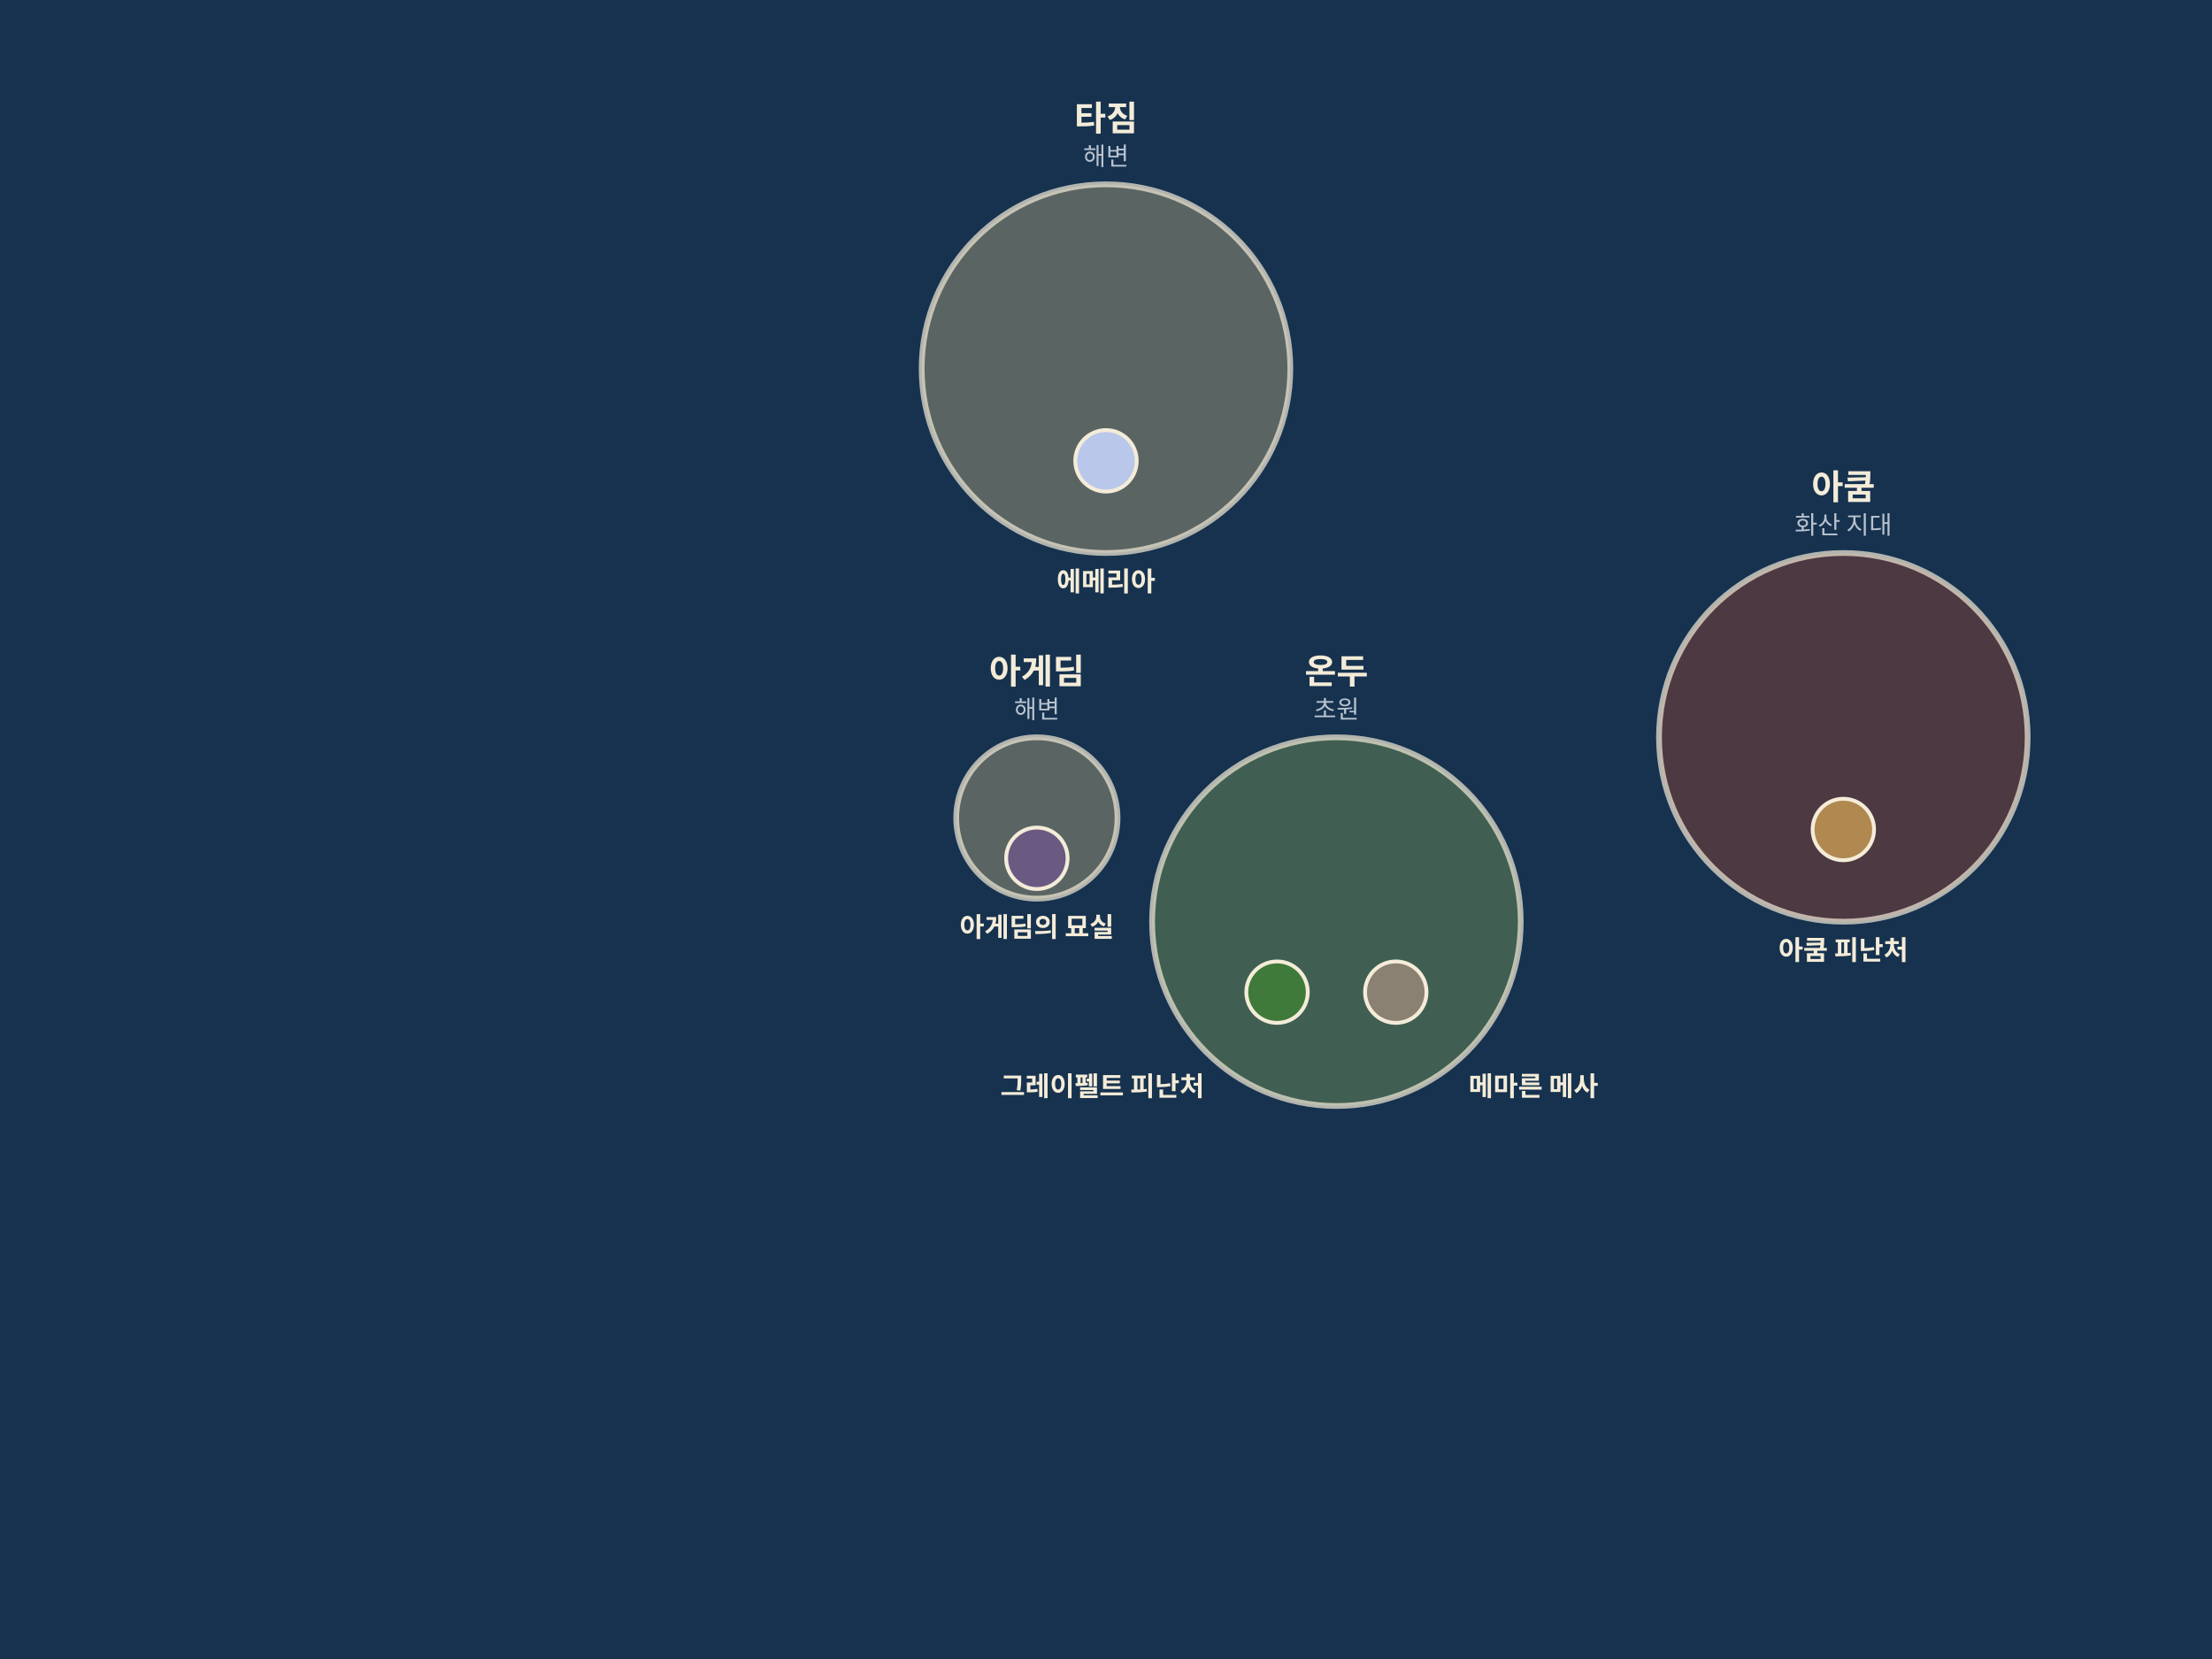
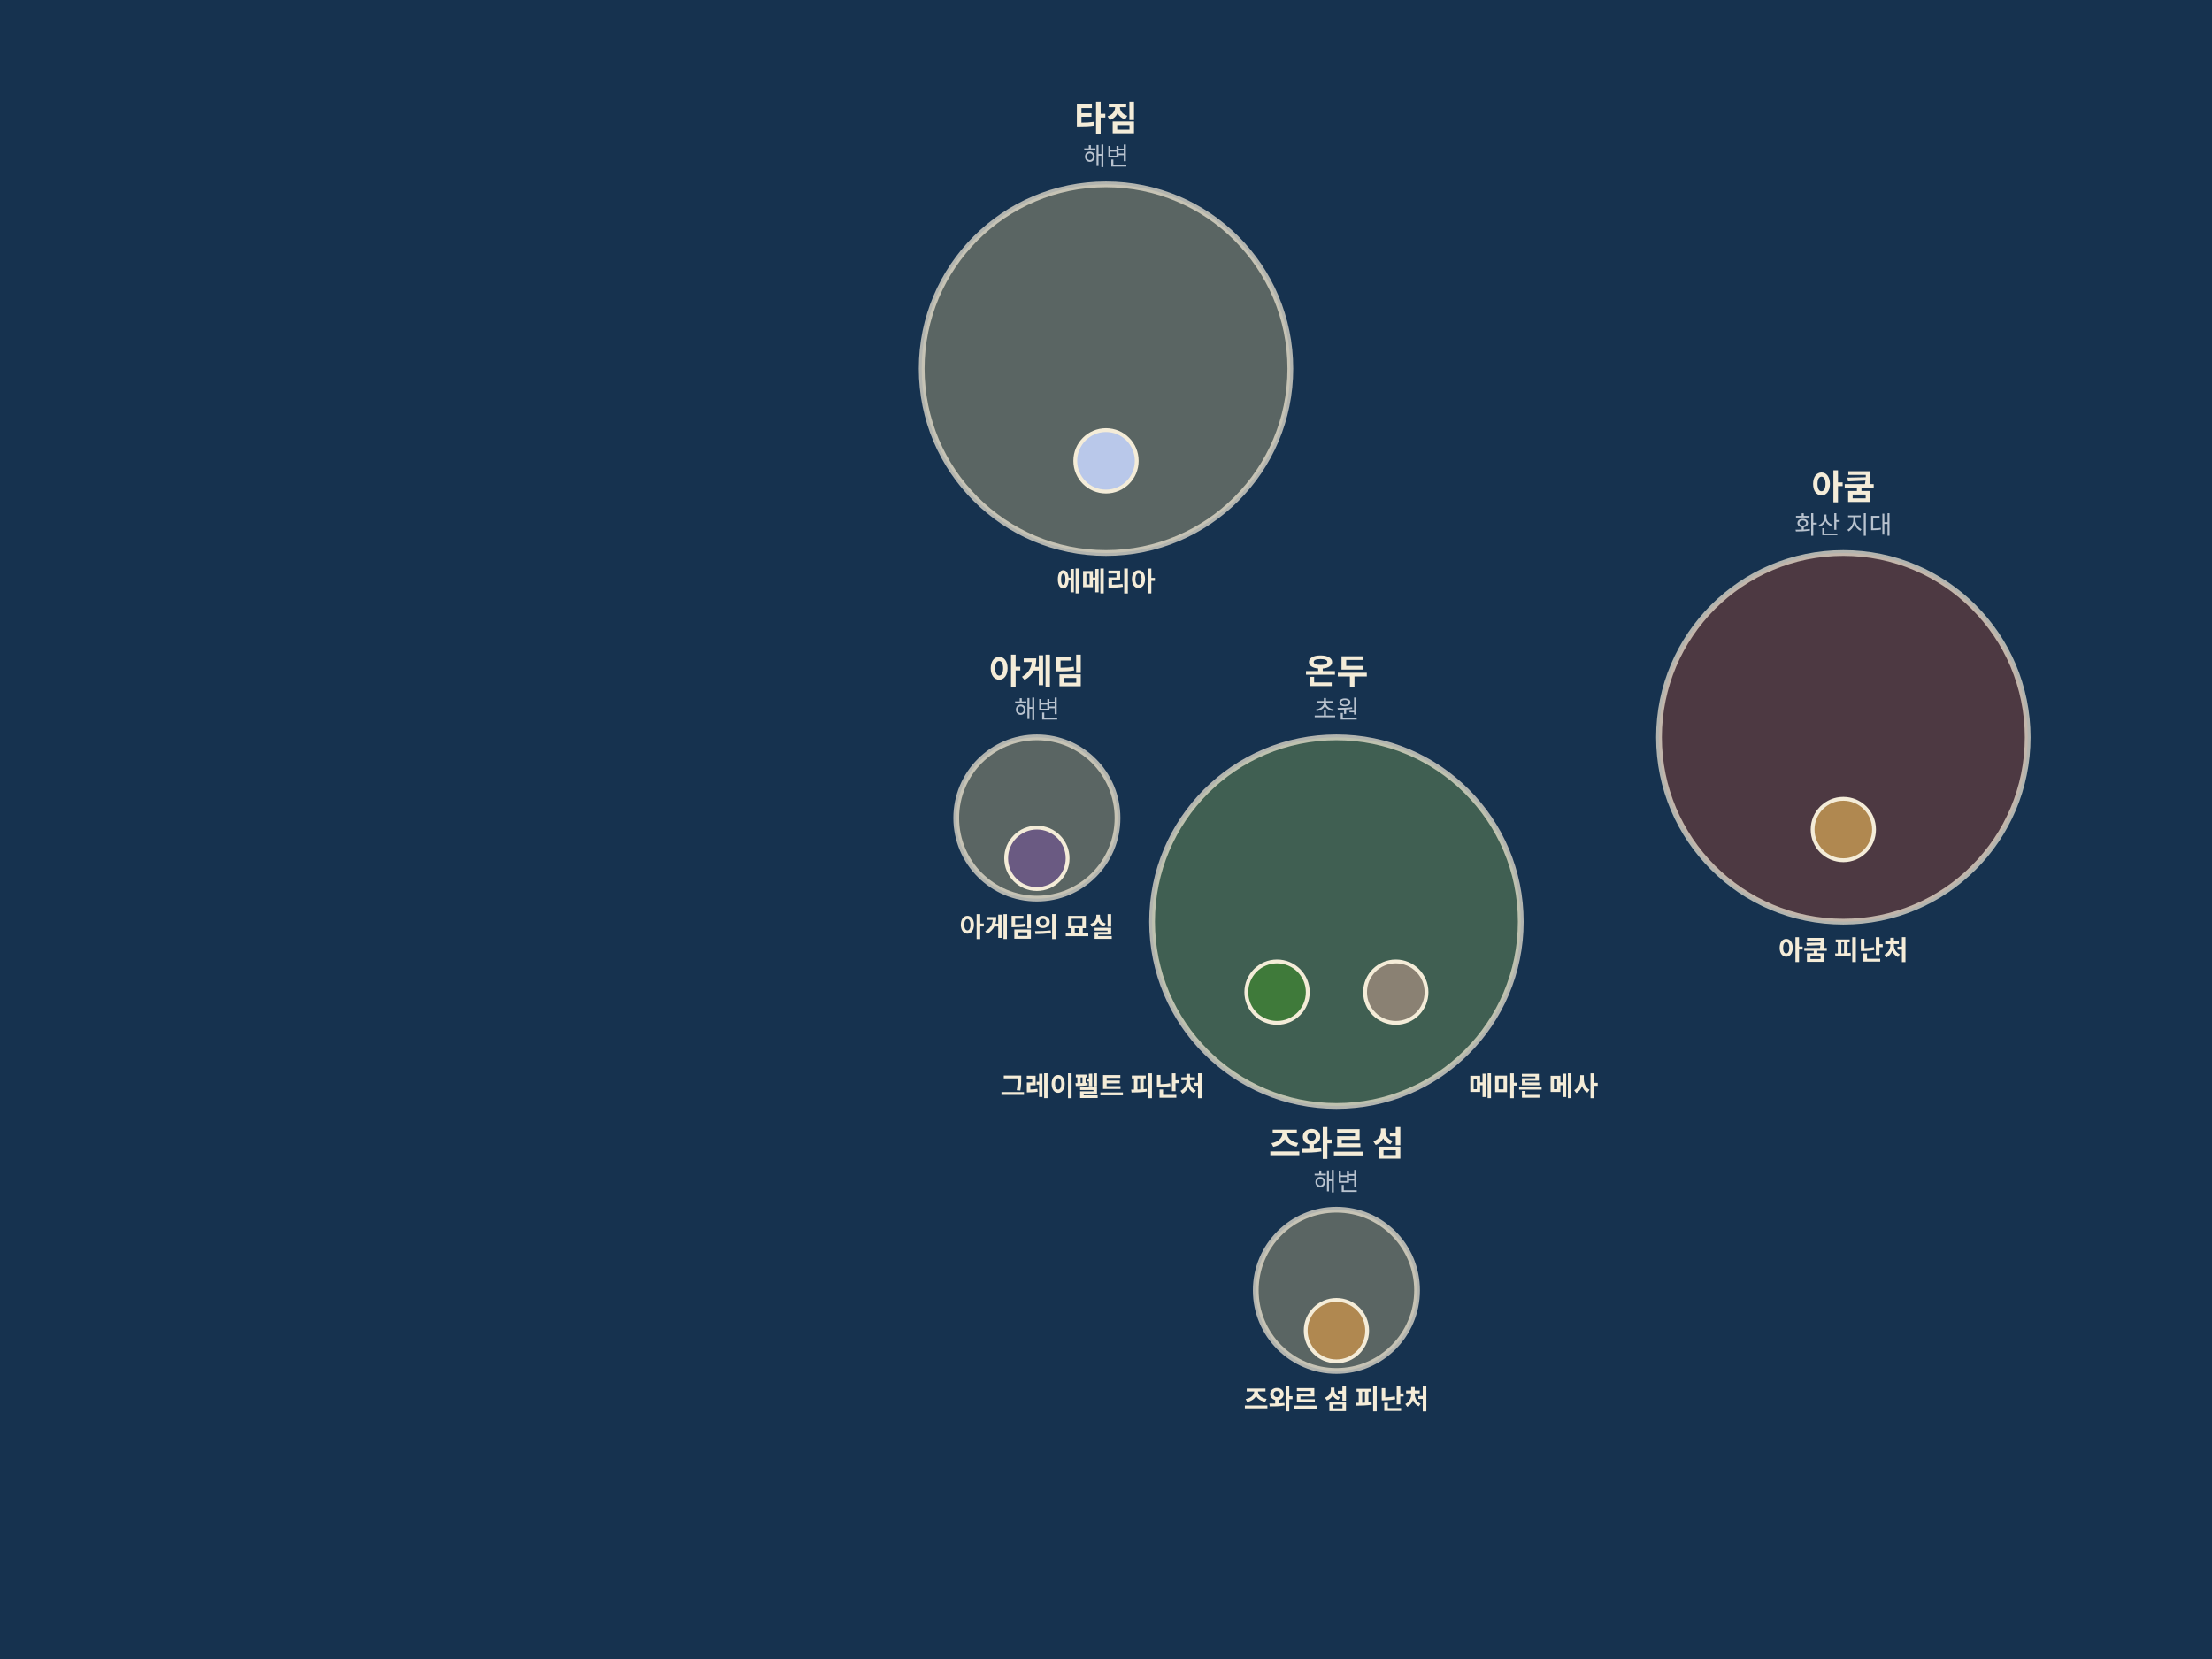
<svg xmlns="http://www.w3.org/2000/svg" viewBox="0 0 1152 864" width="1152" height="864">
  <style>
    .name { font: 600 18px sans-serif; fill: #f4ecd8; }
    .terrain { font: 13px sans-serif; fill: #b9c3cf; }
    .area { font: 600 14px sans-serif; fill: #f4ecd8; }
  </style>
  <rect width="100%" height="100%" fill="#16324f" />
  <circle cx="540" cy="426" r="42" fill="#d9c38a" fill-opacity="0.35" stroke="#f4ecd8" stroke-opacity="0.7" stroke-width="3" />
  <circle cx="960" cy="384" r="96" fill="#b5462c" fill-opacity="0.35" stroke="#f4ecd8" stroke-opacity="0.7" stroke-width="3" />
+   <circle cx="696" cy="672" r="42" fill="#d9c38a" fill-opacity="0.35" stroke="#f4ecd8" stroke-opacity="0.7" stroke-width="3" />
  <circle cx="696" cy="480" r="96" fill="#8fb35a" fill-opacity="0.35" stroke="#f4ecd8" stroke-opacity="0.7" stroke-width="3" />
  <circle cx="576" cy="192" r="96" fill="#d9c38a" fill-opacity="0.35" stroke="#f4ecd8" stroke-opacity="0.7" stroke-width="3" />
  <g>
    <circle cx="540" cy="447" r="16" fill="#6a5a82" stroke="#f4ecd8" stroke-width="2" />
    <text x="540" y="487.8" text-anchor="middle" class="area">아게딤의 묘실</text>
  </g>
  <g>
    <circle cx="960" cy="432" r="16" fill="#b08850" stroke="#f4ecd8" stroke-width="2" />
    <text x="960" y="499.8" text-anchor="middle" class="area">아쿰 피난처</text>
  </g>
  <g>
    <circle cx="726.922" cy="516.712" r="16" fill="#8a8173" stroke="#f4ecd8" stroke-width="2" />
    <text x="764.802" y="570.685" text-anchor="start" class="area">메마른 메사</text>
  </g>
  <g>
    <circle cx="576" cy="240" r="16" fill="#b9c8ea" stroke="#f4ecd8" stroke-width="2" />
    <text x="576" y="307.8" text-anchor="middle" class="area">에메리아</text>
  </g>
  <g>
    <circle cx="665.078" cy="516.712" r="16" fill="#3f7a3a" stroke="#f4ecd8" stroke-width="2" />
    <text x="627.198" y="570.685" text-anchor="end" class="area">그레이펠트 피난처</text>
  </g>
  <g>
+     <circle cx="696" cy="693" r="16" fill="#b08850" stroke="#f4ecd8" stroke-width="2" />
+     <text x="696" y="733.8" text-anchor="middle" class="area">즈와르 섬 피난처</text>
+   </g>
+   <g>
    <text x="540" y="356" text-anchor="middle" class="name">아게딤</text>
    <text x="540" y="374" text-anchor="middle" class="terrain">해변</text>
  </g>
  <g>
    <text x="960" y="260" text-anchor="middle" class="name">아쿰</text>
    <text x="960" y="278" text-anchor="middle" class="terrain">화산 지대</text>
+   </g>
+   <g>
+     <text x="696" y="602" text-anchor="middle" class="name">즈와르 섬</text>
+     <text x="696" y="620" text-anchor="middle" class="terrain">해변</text>
  </g>
  <g>
    <text x="696" y="356" text-anchor="middle" class="name">온두</text>
    <text x="696" y="374" text-anchor="middle" class="terrain">초원</text>
  </g>
  <g>
    <text x="576" y="68" text-anchor="middle" class="name">타짐</text>
    <text x="576" y="86" text-anchor="middle" class="terrain">해변</text>
  </g>
</svg>
